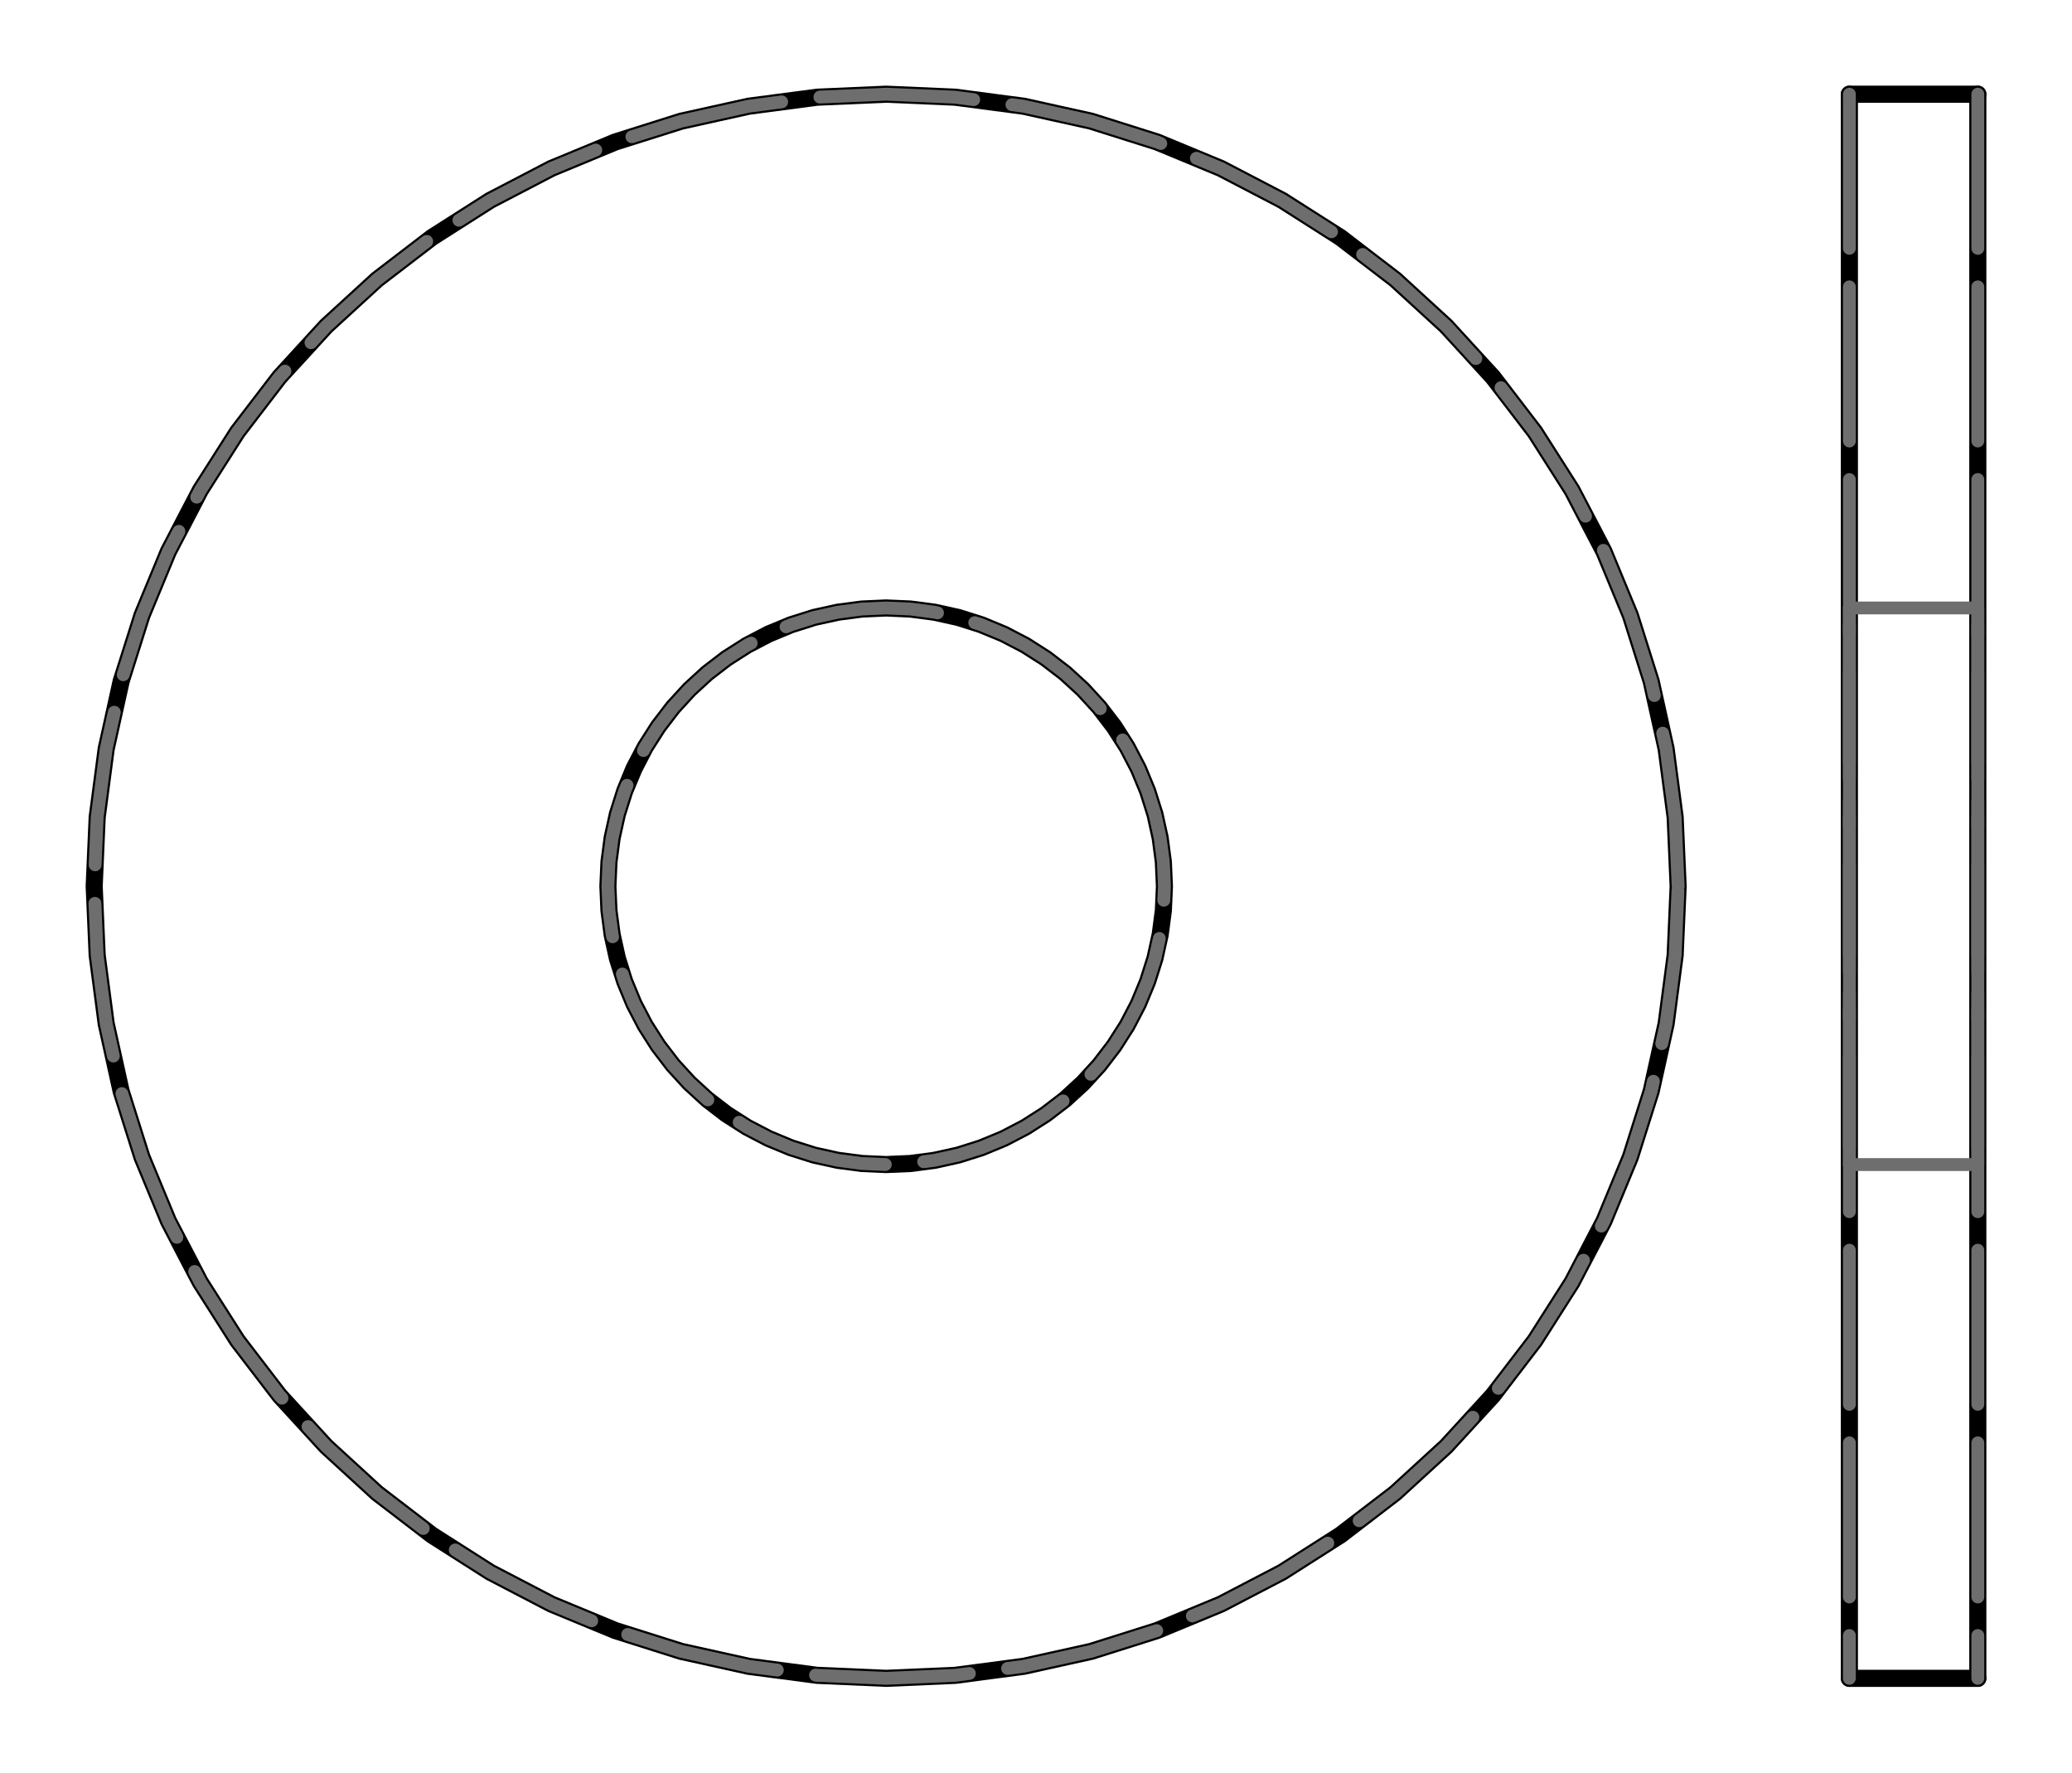
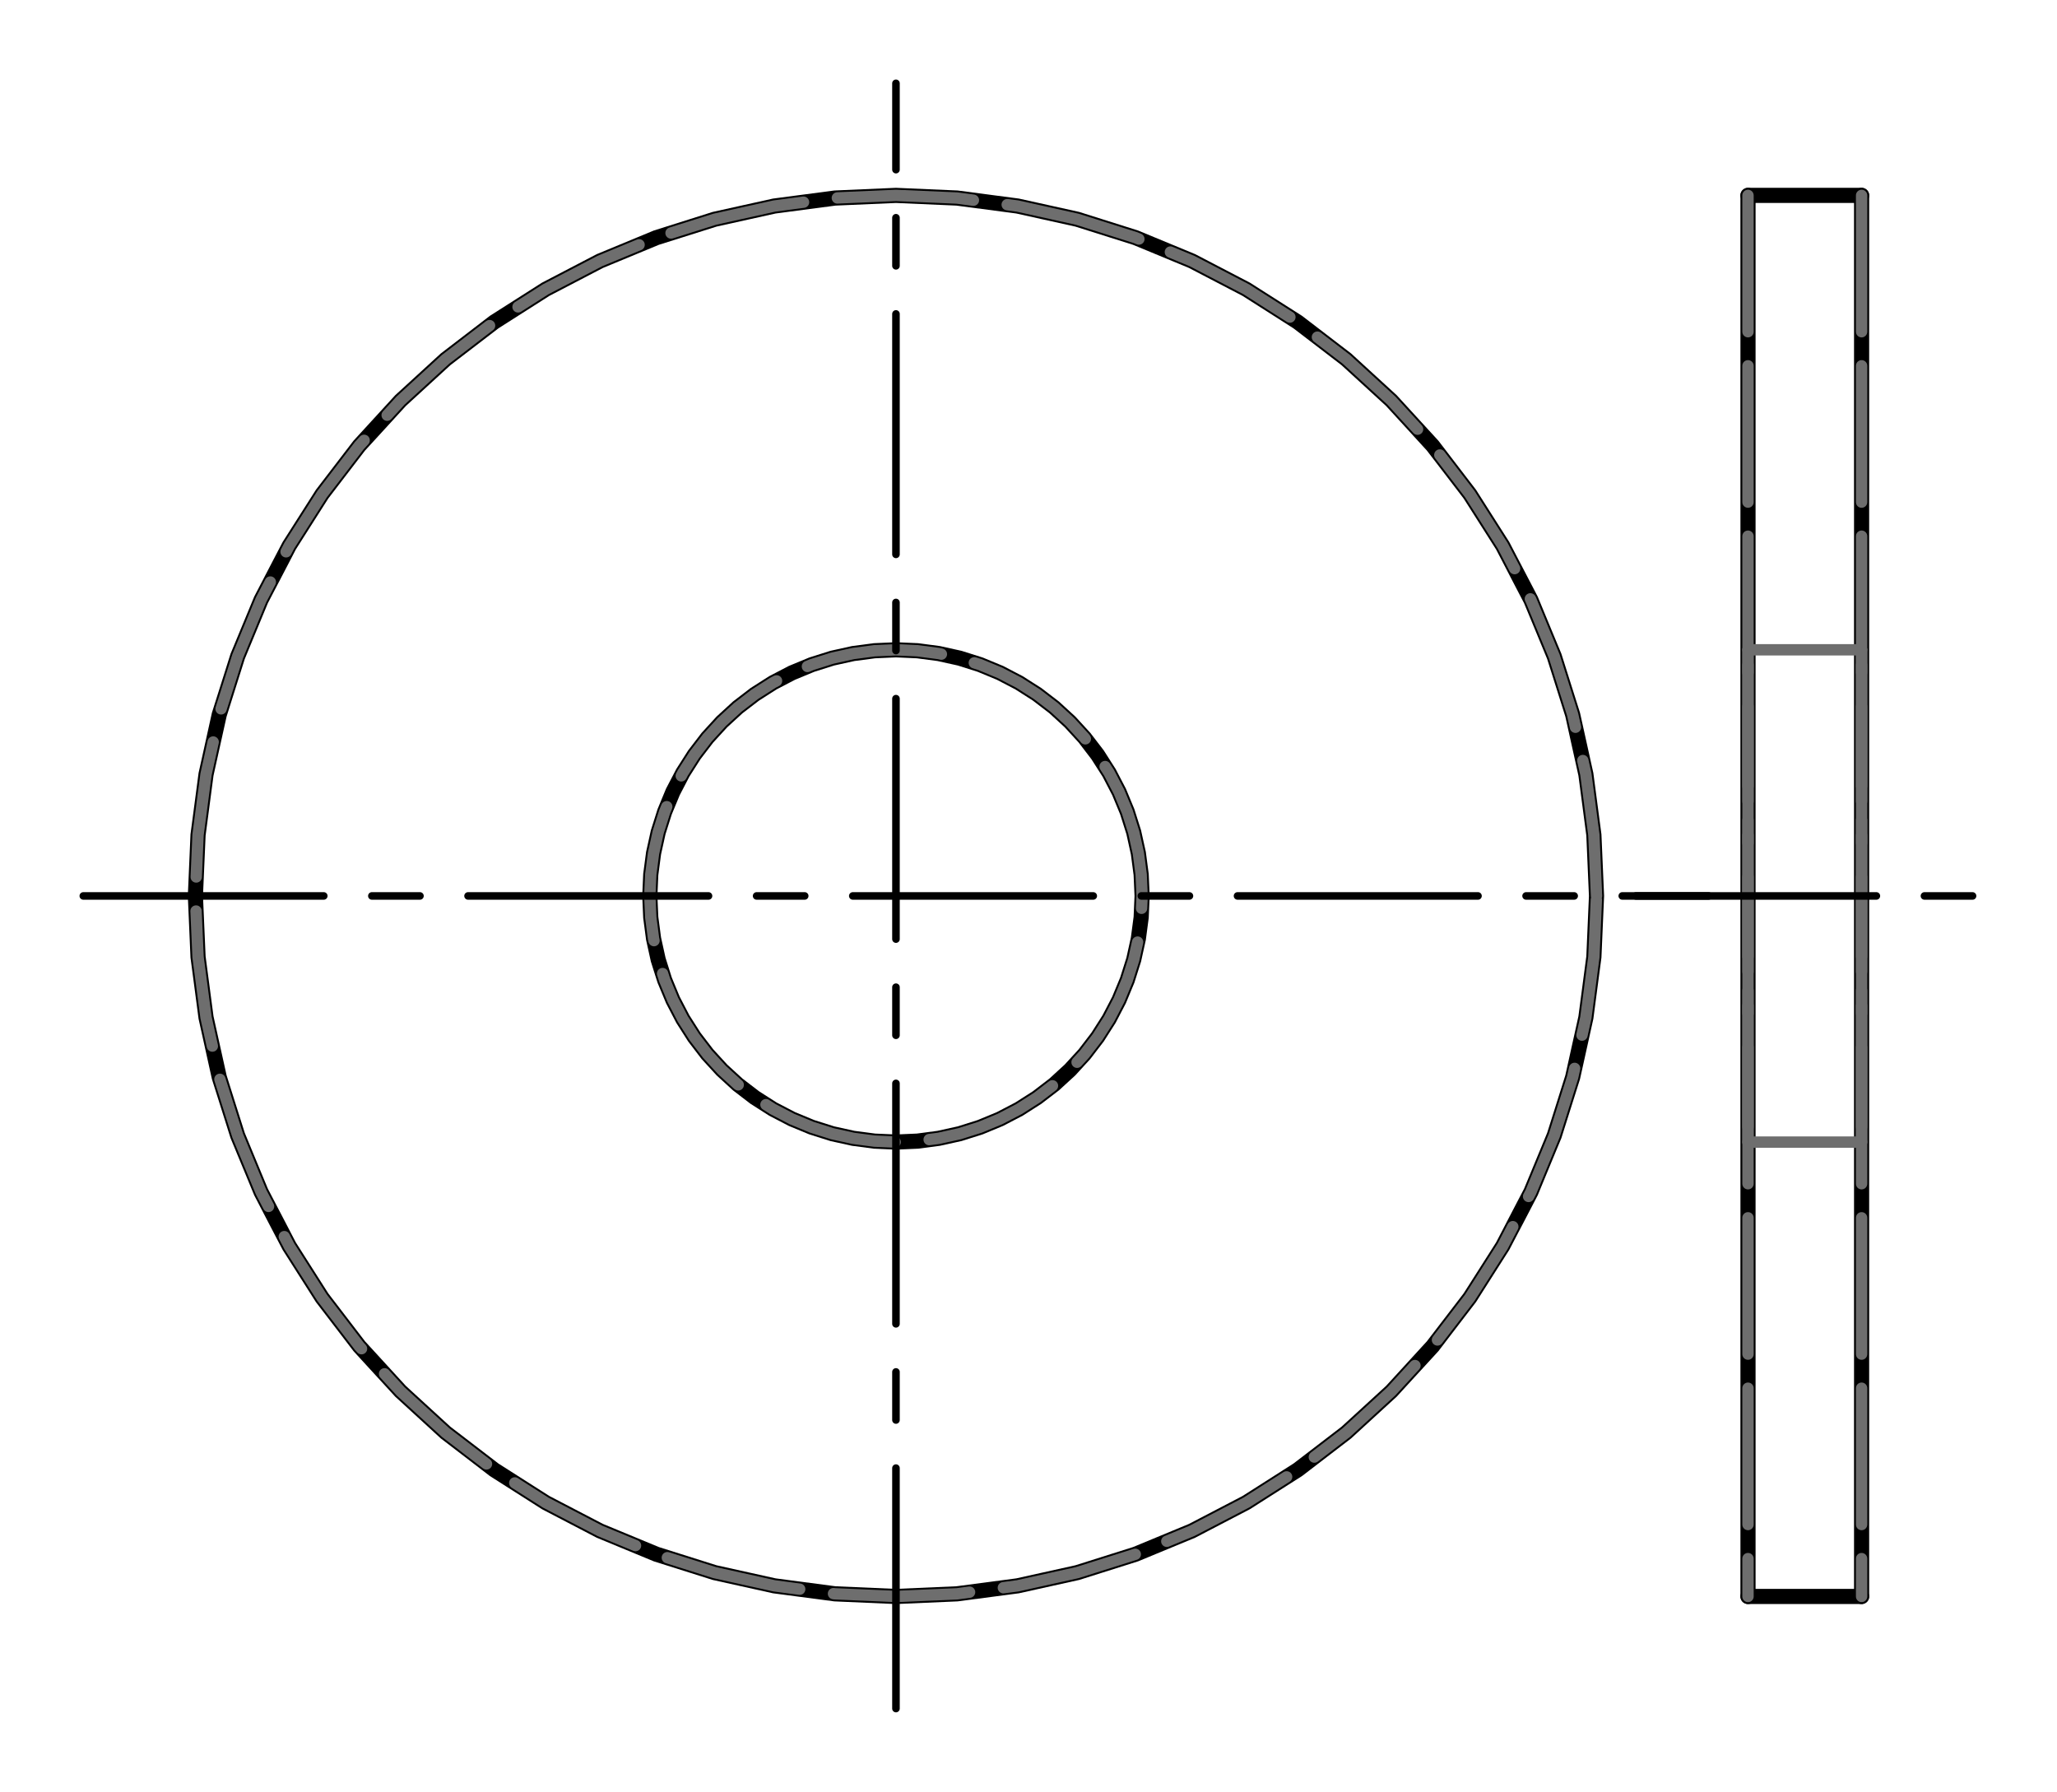
- <svg xmlns="http://www.w3.org/2000/svg" width="48.4mm" height="41.4mm" viewBox="-20.7 -20.7 48.4 41.4" version="1.1">
+ <svg xmlns="http://www.w3.org/2000/svg" width="54.32mm" height="47.32mm" viewBox="-23.66 -23.66 54.32 47.32" version="1.1">
  <g transform="scale(1,-1)" stroke-linecap="round">
    <g fill="none" stroke="rgb(0,0,0)" stroke-width="0.4" id="Visible">
      <path d="M 18.5,0.0 L 18.43,1.612 L 18.219,3.212 L 17.87,4.788 L 17.384,6.327 L 16.767,7.818 L 16.021,9.25 L 15.154,10.611 L 14.172,11.892 L 13.082,13.082 L 11.892,14.172 L 10.611,15.154 L 9.25,16.021 L 7.818,16.767 L 6.327,17.384 L 4.788,17.87 L 3.212,18.219 L 1.612,18.43 L 0.0,18.5 L -1.612,18.43 L -3.212,18.219 L -4.788,17.87 L -6.327,17.384 L -7.818,16.767 L -9.25,16.021 L -10.611,15.154 L -11.892,14.172 L -13.082,13.082 L -14.172,11.892 L -15.154,10.611 L -16.021,9.25 L -16.767,7.818 L -17.384,6.327 L -17.87,4.788 L -18.219,3.212 L -18.43,1.612 L -18.5,0.0 L -18.43,-1.612 L -18.219,-3.212 L -17.87,-4.788 L -17.384,-6.327 L -16.767,-7.818 L -16.021,-9.25 L -15.154,-10.611 L -14.172,-11.892 L -13.082,-13.082 L -11.892,-14.172 L -10.611,-15.154 L -9.25,-16.021 L -7.818,-16.767 L -6.327,-17.384 L -4.788,-17.87 L -3.212,-18.219 L -1.612,-18.43 L -0.0,-18.5 L 1.612,-18.43 L 3.212,-18.219 L 4.788,-17.87 L 6.327,-17.384 L 7.818,-16.767 L 9.25,-16.021 L 10.611,-15.154 L 11.892,-14.172 L 13.082,-13.082 L 14.172,-11.892 L 15.154,-10.611 L 16.021,-9.25 L 16.767,-7.818 L 17.384,-6.327 L 17.87,-4.788 L 18.219,-3.212 L 18.43,-1.612 L 18.5,-0.0" />
      <path d="M 6.5,0.0 L 6.475,0.567 L 6.401,1.129 L 6.279,1.682 L 6.108,2.223 L 5.891,2.747 L 5.629,3.25 L 5.324,3.728 L 4.979,4.178 L 4.596,4.596 L 4.178,4.979 L 3.728,5.324 L 3.25,5.629 L 2.747,5.891 L 2.223,6.108 L 1.682,6.279 L 1.129,6.401 L 0.567,6.475 L -0.0,6.5 L -0.567,6.475 L -1.129,6.401 L -1.682,6.279 L -2.223,6.108 L -2.747,5.891 L -3.25,5.629 L -3.728,5.324 L -4.178,4.979 L -4.596,4.596 L -4.979,4.178 L -5.324,3.728 L -5.629,3.25 L -5.891,2.747 L -6.108,2.223 L -6.279,1.682 L -6.401,1.129 L -6.475,0.567 L -6.5,-0.0 L -6.475,-0.567 L -6.401,-1.129 L -6.279,-1.682 L -6.108,-2.223 L -5.891,-2.747 L -5.629,-3.25 L -5.324,-3.728 L -4.979,-4.178 L -4.596,-4.596 L -4.178,-4.979 L -3.728,-5.324 L -3.25,-5.629 L -2.747,-5.891 L -2.223,-6.108 L -1.682,-6.279 L -1.129,-6.401 L -0.567,-6.475 L 0.0,-6.5 L 0.567,-6.475 L 1.129,-6.401 L 1.682,-6.279 L 2.223,-6.108 L 2.747,-5.891 L 3.25,-5.629 L 3.728,-5.324 L 4.178,-4.979 L 4.596,-4.596 L 4.979,-4.178 L 5.324,-3.728 L 5.629,-3.25 L 5.891,-2.747 L 6.108,-2.223 L 6.279,-1.682 L 6.401,-1.129 L 6.475,-0.567 L 6.5,0.0" />
      <path d="M 22.5,-18.5 L 22.5,-17.986 L 22.5,-17.472 L 22.5,-16.958 L 22.5,-16.444 L 22.5,-15.931 L 22.5,-15.417 L 22.5,-14.903 L 22.5,-14.389 L 22.5,-13.875 L 22.5,-13.361 L 22.5,-12.847 L 22.5,-12.333 L 22.5,-11.819 L 22.5,-11.306 L 22.5,-10.792 L 22.5,-10.278 L 22.5,-9.764 L 22.5,-9.25 L 22.5,-8.736 L 22.5,-8.222 L 22.5,-7.708 L 22.5,-7.194 L 22.5,-6.681 L 22.5,-6.167 L 22.5,-5.653 L 22.5,-5.139 L 22.5,-4.625 L 22.5,-4.111 L 22.5,-3.597 L 22.5,-3.083 L 22.5,-2.569 L 22.5,-2.056 L 22.5,-1.542 L 22.5,-1.028 L 22.5,-0.514 L 22.5,0.0 L 22.5,0.514 L 22.5,1.028 L 22.5,1.542 L 22.5,2.056 L 22.5,2.569 L 22.5,3.083 L 22.5,3.597 L 22.5,4.111 L 22.5,4.625 L 22.5,5.139 L 22.5,5.653 L 22.5,6.167 L 22.5,6.681 L 22.5,7.194 L 22.5,7.708 L 22.5,8.222 L 22.5,8.736 L 22.5,9.25 L 22.5,9.764 L 22.5,10.278 L 22.5,10.792 L 22.5,11.306 L 22.5,11.819 L 22.5,12.333 L 22.5,12.847 L 22.5,13.361 L 22.5,13.875 L 22.5,14.389 L 22.5,14.903 L 22.5,15.417 L 22.5,15.931 L 22.5,16.444 L 22.5,16.958 L 22.5,17.472 L 22.5,17.986 L 22.5,18.5" />
      <path d="M 25.5,18.5 L 25.458,18.5 L 25.417,18.5 L 25.375,18.5 L 25.333,18.5 L 25.292,18.5 L 25.25,18.5 L 25.208,18.5 L 25.167,18.5 L 25.125,18.5 L 25.083,18.5 L 25.042,18.5 L 25.0,18.5 L 24.958,18.5 L 24.917,18.5 L 24.875,18.5 L 24.833,18.5 L 24.792,18.5 L 24.75,18.5 L 24.708,18.5 L 24.667,18.5 L 24.625,18.5 L 24.583,18.5 L 24.542,18.5 L 24.5,18.5 L 24.458,18.5 L 24.417,18.5 L 24.375,18.5 L 24.333,18.5 L 24.292,18.5 L 24.25,18.5 L 24.208,18.5 L 24.167,18.5 L 24.125,18.5 L 24.083,18.5 L 24.042,18.5 L 24.0,18.5 L 23.958,18.5 L 23.917,18.5 L 23.875,18.5 L 23.833,18.5 L 23.792,18.5 L 23.75,18.5 L 23.708,18.5 L 23.667,18.5 L 23.625,18.5 L 23.583,18.5 L 23.542,18.5 L 23.5,18.5 L 23.458,18.5 L 23.417,18.5 L 23.375,18.5 L 23.333,18.5 L 23.292,18.5 L 23.25,18.5 L 23.208,18.5 L 23.167,18.5 L 23.125,18.5 L 23.083,18.5 L 23.042,18.5 L 23.0,18.5 L 22.958,18.5 L 22.917,18.5 L 22.875,18.5 L 22.833,18.5 L 22.792,18.5 L 22.75,18.5 L 22.708,18.5 L 22.667,18.5 L 22.625,18.5 L 22.583,18.5 L 22.542,18.5 L 22.5,18.5" />
      <path d="M 25.5,-18.5 L 25.5,-17.986 L 25.5,-17.472 L 25.5,-16.958 L 25.5,-16.444 L 25.5,-15.931 L 25.5,-15.417 L 25.5,-14.903 L 25.5,-14.389 L 25.5,-13.875 L 25.5,-13.361 L 25.5,-12.847 L 25.5,-12.333 L 25.5,-11.819 L 25.5,-11.306 L 25.5,-10.792 L 25.5,-10.278 L 25.5,-9.764 L 25.5,-9.25 L 25.5,-8.736 L 25.5,-8.222 L 25.5,-7.708 L 25.5,-7.194 L 25.5,-6.681 L 25.5,-6.167 L 25.5,-5.653 L 25.5,-5.139 L 25.5,-4.625 L 25.5,-4.111 L 25.5,-3.597 L 25.5,-3.083 L 25.5,-2.569 L 25.5,-2.056 L 25.5,-1.542 L 25.5,-1.028 L 25.5,-0.514 L 25.5,0.0 L 25.5,0.514 L 25.5,1.028 L 25.5,1.542 L 25.5,2.056 L 25.5,2.569 L 25.5,3.083 L 25.5,3.597 L 25.5,4.111 L 25.5,4.625 L 25.5,5.139 L 25.5,5.653 L 25.5,6.167 L 25.5,6.681 L 25.5,7.194 L 25.5,7.708 L 25.5,8.222 L 25.5,8.736 L 25.5,9.25 L 25.5,9.764 L 25.5,10.278 L 25.5,10.792 L 25.5,11.306 L 25.5,11.819 L 25.5,12.333 L 25.5,12.847 L 25.5,13.361 L 25.5,13.875 L 25.5,14.389 L 25.5,14.903 L 25.5,15.417 L 25.5,15.931 L 25.5,16.444 L 25.5,16.958 L 25.5,17.472 L 25.5,17.986 L 25.5,18.5" />
      <path d="M 25.5,-18.5 L 25.458,-18.5 L 25.417,-18.5 L 25.375,-18.5 L 25.333,-18.5 L 25.292,-18.5 L 25.25,-18.5 L 25.208,-18.5 L 25.167,-18.5 L 25.125,-18.5 L 25.083,-18.5 L 25.042,-18.5 L 25.0,-18.5 L 24.958,-18.5 L 24.917,-18.5 L 24.875,-18.5 L 24.833,-18.5 L 24.792,-18.5 L 24.75,-18.5 L 24.708,-18.5 L 24.667,-18.5 L 24.625,-18.5 L 24.583,-18.5 L 24.542,-18.5 L 24.5,-18.5 L 24.458,-18.5 L 24.417,-18.5 L 24.375,-18.5 L 24.333,-18.5 L 24.292,-18.5 L 24.25,-18.5 L 24.208,-18.5 L 24.167,-18.5 L 24.125,-18.5 L 24.083,-18.5 L 24.042,-18.5 L 24.0,-18.5 L 23.958,-18.5 L 23.917,-18.5 L 23.875,-18.5 L 23.833,-18.5 L 23.792,-18.5 L 23.75,-18.5 L 23.708,-18.5 L 23.667,-18.5 L 23.625,-18.5 L 23.583,-18.5 L 23.542,-18.5 L 23.5,-18.5 L 23.458,-18.5 L 23.417,-18.5 L 23.375,-18.5 L 23.333,-18.5 L 23.292,-18.5 L 23.25,-18.5 L 23.208,-18.5 L 23.167,-18.5 L 23.125,-18.5 L 23.083,-18.5 L 23.042,-18.5 L 23.0,-18.5 L 22.958,-18.5 L 22.917,-18.5 L 22.875,-18.5 L 22.833,-18.5 L 22.792,-18.5 L 22.75,-18.5 L 22.708,-18.5 L 22.667,-18.5 L 22.625,-18.5 L 22.583,-18.5 L 22.542,-18.5 L 22.5,-18.5" />
    </g>
    <g fill="none" stroke="rgb(110,110,110)" stroke-width="0.3" id="Hidden" stroke-dasharray="3.6 0.9">
      <path d="M 18.5,0.0 L 18.43,1.612 L 18.219,3.212 L 17.87,4.788 L 17.384,6.327 L 16.767,7.818 L 16.021,9.25 L 15.154,10.611 L 14.172,11.892 L 13.082,13.082 L 11.892,14.172 L 10.611,15.154 L 9.25,16.021 L 7.818,16.767 L 6.327,17.384 L 4.788,17.87 L 3.212,18.219 L 1.612,18.43 L 0.0,18.5 L -1.612,18.43 L -3.212,18.219 L -4.788,17.87 L -6.327,17.384 L -7.818,16.767 L -9.25,16.021 L -10.611,15.154 L -11.892,14.172 L -13.082,13.082 L -14.172,11.892 L -15.154,10.611 L -16.021,9.25 L -16.767,7.818 L -17.384,6.327 L -17.87,4.788 L -18.219,3.212 L -18.43,1.612 L -18.5,0.0 L -18.43,-1.612 L -18.219,-3.212 L -17.87,-4.788 L -17.384,-6.327 L -16.767,-7.818 L -16.021,-9.25 L -15.154,-10.611 L -14.172,-11.892 L -13.082,-13.082 L -11.892,-14.172 L -10.611,-15.154 L -9.25,-16.021 L -7.818,-16.767 L -6.327,-17.384 L -4.788,-17.87 L -3.212,-18.219 L -1.612,-18.43 L -0.0,-18.5 L 1.612,-18.43 L 3.212,-18.219 L 4.788,-17.87 L 6.327,-17.384 L 7.818,-16.767 L 9.25,-16.021 L 10.611,-15.154 L 11.892,-14.172 L 13.082,-13.082 L 14.172,-11.892 L 15.154,-10.611 L 16.021,-9.25 L 16.767,-7.818 L 17.384,-6.327 L 17.87,-4.788 L 18.219,-3.212 L 18.43,-1.612 L 18.5,-0.0" />
      <path d="M 6.5,0.0 L 6.475,0.567 L 6.401,1.129 L 6.279,1.682 L 6.108,2.223 L 5.891,2.747 L 5.629,3.25 L 5.324,3.728 L 4.979,4.178 L 4.596,4.596 L 4.178,4.979 L 3.728,5.324 L 3.25,5.629 L 2.747,5.891 L 2.223,6.108 L 1.682,6.279 L 1.129,6.401 L 0.567,6.475 L -0.0,6.5 L -0.567,6.475 L -1.129,6.401 L -1.682,6.279 L -2.223,6.108 L -2.747,5.891 L -3.25,5.629 L -3.728,5.324 L -4.178,4.979 L -4.596,4.596 L -4.979,4.178 L -5.324,3.728 L -5.629,3.25 L -5.891,2.747 L -6.108,2.223 L -6.279,1.682 L -6.401,1.129 L -6.475,0.567 L -6.5,-0.0 L -6.475,-0.567 L -6.401,-1.129 L -6.279,-1.682 L -6.108,-2.223 L -5.891,-2.747 L -5.629,-3.25 L -5.324,-3.728 L -4.979,-4.178 L -4.596,-4.596 L -4.178,-4.979 L -3.728,-5.324 L -3.25,-5.629 L -2.747,-5.891 L -2.223,-6.108 L -1.682,-6.279 L -1.129,-6.401 L -0.567,-6.475 L 0.0,-6.5 L 0.567,-6.475 L 1.129,-6.401 L 1.682,-6.279 L 2.223,-6.108 L 2.747,-5.891 L 3.25,-5.629 L 3.728,-5.324 L 4.178,-4.979 L 4.596,-4.596 L 4.979,-4.178 L 5.324,-3.728 L 5.629,-3.25 L 5.891,-2.747 L 6.108,-2.223 L 6.279,-1.682 L 6.401,-1.129 L 6.475,-0.567 L 6.5,0.0" />
      <path d="M 22.5,18.5 L 22.5,17.986 L 22.5,17.472 L 22.5,16.958 L 22.5,16.444 L 22.5,15.931 L 22.5,15.417 L 22.5,14.903 L 22.5,14.389 L 22.5,13.875 L 22.5,13.361 L 22.5,12.847 L 22.5,12.333 L 22.5,11.819 L 22.5,11.306 L 22.5,10.792 L 22.5,10.278 L 22.5,9.764 L 22.5,9.25 L 22.5,8.736 L 22.5,8.222 L 22.5,7.708 L 22.5,7.194 L 22.5,6.681 L 22.5,6.167 L 22.5,5.653 L 22.5,5.139 L 22.5,4.625 L 22.5,4.111 L 22.5,3.597 L 22.5,3.083 L 22.5,2.569 L 22.5,2.056 L 22.5,1.542 L 22.5,1.028 L 22.5,0.514 L 22.5,0.0 L 22.5,-0.514 L 22.5,-1.028 L 22.5,-1.542 L 22.5,-2.056 L 22.5,-2.569 L 22.5,-3.083 L 22.5,-3.597 L 22.5,-4.111 L 22.5,-4.625 L 22.5,-5.139 L 22.5,-5.653 L 22.5,-6.167 L 22.5,-6.681 L 22.5,-7.194 L 22.5,-7.708 L 22.5,-8.222 L 22.5,-8.736 L 22.5,-9.25 L 22.5,-9.764 L 22.5,-10.278 L 22.5,-10.792 L 22.5,-11.306 L 22.5,-11.819 L 22.5,-12.333 L 22.5,-12.847 L 22.5,-13.361 L 22.5,-13.875 L 22.5,-14.389 L 22.5,-14.903 L 22.5,-15.417 L 22.5,-15.931 L 22.5,-16.444 L 22.5,-16.958 L 22.5,-17.472 L 22.5,-17.986 L 22.5,-18.5" />
      <path d="M 25.5,18.5 L 25.5,17.986 L 25.5,17.472 L 25.5,16.958 L 25.5,16.444 L 25.5,15.931 L 25.5,15.417 L 25.5,14.903 L 25.5,14.389 L 25.5,13.875 L 25.5,13.361 L 25.5,12.847 L 25.5,12.333 L 25.5,11.819 L 25.5,11.306 L 25.5,10.792 L 25.5,10.278 L 25.5,9.764 L 25.5,9.25 L 25.5,8.736 L 25.5,8.222 L 25.5,7.708 L 25.5,7.194 L 25.5,6.681 L 25.5,6.167 L 25.5,5.653 L 25.5,5.139 L 25.5,4.625 L 25.5,4.111 L 25.5,3.597 L 25.5,3.083 L 25.5,2.569 L 25.5,2.056 L 25.5,1.542 L 25.5,1.028 L 25.5,0.514 L 25.5,0.0 L 25.5,-0.514 L 25.5,-1.028 L 25.5,-1.542 L 25.5,-2.056 L 25.5,-2.569 L 25.5,-3.083 L 25.5,-3.597 L 25.5,-4.111 L 25.5,-4.625 L 25.5,-5.139 L 25.5,-5.653 L 25.5,-6.167 L 25.5,-6.681 L 25.5,-7.194 L 25.5,-7.708 L 25.5,-8.222 L 25.5,-8.736 L 25.5,-9.25 L 25.5,-9.764 L 25.5,-10.278 L 25.5,-10.792 L 25.5,-11.306 L 25.5,-11.819 L 25.5,-12.333 L 25.5,-12.847 L 25.5,-13.361 L 25.5,-13.875 L 25.5,-14.389 L 25.5,-14.903 L 25.5,-15.417 L 25.5,-15.931 L 25.5,-16.444 L 25.5,-16.958 L 25.5,-17.472 L 25.5,-17.986 L 25.5,-18.5" />
      <path d="M 22.5,6.5 L 22.5,6.319 L 22.5,6.139 L 22.5,5.958 L 22.5,5.778 L 22.5,5.597 L 22.5,5.417 L 22.5,5.236 L 22.5,5.056 L 22.5,4.875 L 22.5,4.694 L 22.5,4.514 L 22.5,4.333 L 22.5,4.153 L 22.5,3.972 L 22.5,3.792 L 22.5,3.611 L 22.5,3.431 L 22.5,3.25 L 22.5,3.069 L 22.5,2.889 L 22.5,2.708 L 22.5,2.528 L 22.5,2.347 L 22.5,2.167 L 22.5,1.986 L 22.5,1.806 L 22.5,1.625 L 22.5,1.444 L 22.5,1.264 L 22.5,1.083 L 22.5,0.903 L 22.5,0.722 L 22.5,0.542 L 22.5,0.361 L 22.5,0.181 L 22.5,0.0 L 22.5,-0.181 L 22.5,-0.361 L 22.5,-0.542 L 22.5,-0.722 L 22.5,-0.903 L 22.5,-1.083 L 22.5,-1.264 L 22.5,-1.444 L 22.5,-1.625 L 22.5,-1.806 L 22.5,-1.986 L 22.5,-2.167 L 22.5,-2.347 L 22.5,-2.528 L 22.5,-2.708 L 22.5,-2.889 L 22.5,-3.069 L 22.5,-3.25 L 22.5,-3.431 L 22.5,-3.611 L 22.5,-3.792 L 22.5,-3.972 L 22.5,-4.153 L 22.5,-4.333 L 22.5,-4.514 L 22.5,-4.694 L 22.5,-4.875 L 22.5,-5.056 L 22.5,-5.236 L 22.5,-5.417 L 22.5,-5.597 L 22.5,-5.778 L 22.5,-5.958 L 22.5,-6.139 L 22.5,-6.319 L 22.5,-6.5" />
      <path d="M 22.5,-6.5 L 22.5,-6.319 L 22.5,-6.139 L 22.5,-5.958 L 22.5,-5.778 L 22.5,-5.597 L 22.5,-5.417 L 22.5,-5.236 L 22.5,-5.056 L 22.5,-4.875 L 22.5,-4.694 L 22.5,-4.514 L 22.5,-4.333 L 22.5,-4.153 L 22.5,-3.972 L 22.5,-3.792 L 22.5,-3.611 L 22.5,-3.431 L 22.5,-3.25 L 22.5,-3.069 L 22.5,-2.889 L 22.5,-2.708 L 22.5,-2.528 L 22.5,-2.347 L 22.5,-2.167 L 22.5,-1.986 L 22.5,-1.806 L 22.5,-1.625 L 22.5,-1.444 L 22.5,-1.264 L 22.5,-1.083 L 22.5,-0.903 L 22.5,-0.722 L 22.5,-0.542 L 22.5,-0.361 L 22.5,-0.181 L 22.5,0.0 L 22.5,0.181 L 22.5,0.361 L 22.5,0.542 L 22.5,0.722 L 22.5,0.903 L 22.5,1.083 L 22.5,1.264 L 22.5,1.444 L 22.5,1.625 L 22.5,1.806 L 22.5,1.986 L 22.5,2.167 L 22.5,2.347 L 22.5,2.528 L 22.5,2.708 L 22.5,2.889 L 22.5,3.069 L 22.5,3.25 L 22.5,3.431 L 22.5,3.611 L 22.5,3.792 L 22.5,3.972 L 22.5,4.153 L 22.5,4.333 L 22.5,4.514 L 22.5,4.694 L 22.5,4.875 L 22.5,5.056 L 22.5,5.236 L 22.5,5.417 L 22.5,5.597 L 22.5,5.778 L 22.5,5.958 L 22.5,6.139 L 22.5,6.319 L 22.5,6.5" />
      <path d="M 25.5,6.5 L 25.5,6.319 L 25.5,6.139 L 25.5,5.958 L 25.5,5.778 L 25.5,5.597 L 25.5,5.417 L 25.5,5.236 L 25.5,5.056 L 25.5,4.875 L 25.5,4.694 L 25.5,4.514 L 25.5,4.333 L 25.5,4.153 L 25.5,3.972 L 25.5,3.792 L 25.5,3.611 L 25.5,3.431 L 25.5,3.25 L 25.5,3.069 L 25.5,2.889 L 25.5,2.708 L 25.5,2.528 L 25.5,2.347 L 25.5,2.167 L 25.5,1.986 L 25.5,1.806 L 25.5,1.625 L 25.5,1.444 L 25.5,1.264 L 25.5,1.083 L 25.5,0.903 L 25.5,0.722 L 25.5,0.542 L 25.5,0.361 L 25.5,0.181 L 25.5,0.0 L 25.5,-0.181 L 25.5,-0.361 L 25.5,-0.542 L 25.5,-0.722 L 25.5,-0.903 L 25.5,-1.083 L 25.5,-1.264 L 25.5,-1.444 L 25.5,-1.625 L 25.5,-1.806 L 25.5,-1.986 L 25.5,-2.167 L 25.5,-2.347 L 25.5,-2.528 L 25.5,-2.708 L 25.5,-2.889 L 25.5,-3.069 L 25.5,-3.25 L 25.5,-3.431 L 25.5,-3.611 L 25.5,-3.792 L 25.5,-3.972 L 25.5,-4.153 L 25.5,-4.333 L 25.5,-4.514 L 25.5,-4.694 L 25.5,-4.875 L 25.5,-5.056 L 25.5,-5.236 L 25.5,-5.417 L 25.5,-5.597 L 25.5,-5.778 L 25.5,-5.958 L 25.5,-6.139 L 25.5,-6.319 L 25.5,-6.5" />
      <path d="M 25.5,-6.5 L 25.5,-6.319 L 25.5,-6.139 L 25.5,-5.958 L 25.5,-5.778 L 25.5,-5.597 L 25.5,-5.417 L 25.5,-5.236 L 25.5,-5.056 L 25.5,-4.875 L 25.5,-4.694 L 25.5,-4.514 L 25.5,-4.333 L 25.5,-4.153 L 25.5,-3.972 L 25.5,-3.792 L 25.5,-3.611 L 25.5,-3.431 L 25.5,-3.25 L 25.5,-3.069 L 25.5,-2.889 L 25.5,-2.708 L 25.5,-2.528 L 25.5,-2.347 L 25.5,-2.167 L 25.5,-1.986 L 25.5,-1.806 L 25.5,-1.625 L 25.5,-1.444 L 25.5,-1.264 L 25.5,-1.083 L 25.5,-0.903 L 25.5,-0.722 L 25.5,-0.542 L 25.5,-0.361 L 25.5,-0.181 L 25.5,0.0 L 25.5,0.181 L 25.5,0.361 L 25.5,0.542 L 25.5,0.722 L 25.5,0.903 L 25.5,1.083 L 25.5,1.264 L 25.5,1.444 L 25.5,1.625 L 25.5,1.806 L 25.5,1.986 L 25.5,2.167 L 25.5,2.347 L 25.5,2.528 L 25.5,2.708 L 25.5,2.889 L 25.5,3.069 L 25.5,3.25 L 25.5,3.431 L 25.5,3.611 L 25.5,3.792 L 25.5,3.972 L 25.5,4.153 L 25.5,4.333 L 25.5,4.514 L 25.5,4.694 L 25.5,4.875 L 25.5,5.056 L 25.5,5.236 L 25.5,5.417 L 25.5,5.597 L 25.5,5.778 L 25.5,5.958 L 25.5,6.139 L 25.5,6.319 L 25.5,6.5" />
      <path d="M 25.5,6.5 L 25.458,6.5 L 25.417,6.5 L 25.375,6.5 L 25.333,6.5 L 25.292,6.5 L 25.25,6.5 L 25.208,6.5 L 25.167,6.5 L 25.125,6.5 L 25.083,6.5 L 25.042,6.5 L 25.0,6.5 L 24.958,6.5 L 24.917,6.5 L 24.875,6.5 L 24.833,6.5 L 24.792,6.5 L 24.75,6.5 L 24.708,6.5 L 24.667,6.5 L 24.625,6.5 L 24.583,6.5 L 24.542,6.5 L 24.5,6.5 L 24.458,6.5 L 24.417,6.5 L 24.375,6.5 L 24.333,6.5 L 24.292,6.5 L 24.25,6.5 L 24.208,6.5 L 24.167,6.5 L 24.125,6.5 L 24.083,6.5 L 24.042,6.5 L 24.0,6.5 L 23.958,6.5 L 23.917,6.5 L 23.875,6.5 L 23.833,6.5 L 23.792,6.5 L 23.75,6.5 L 23.708,6.5 L 23.667,6.5 L 23.625,6.5 L 23.583,6.5 L 23.542,6.5 L 23.5,6.5 L 23.458,6.5 L 23.417,6.5 L 23.375,6.5 L 23.333,6.5 L 23.292,6.5 L 23.25,6.5 L 23.208,6.5 L 23.167,6.5 L 23.125,6.5 L 23.083,6.5 L 23.042,6.5 L 23.0,6.5 L 22.958,6.5 L 22.917,6.5 L 22.875,6.5 L 22.833,6.5 L 22.792,6.5 L 22.75,6.5 L 22.708,6.5 L 22.667,6.5 L 22.625,6.5 L 22.583,6.5 L 22.542,6.5 L 22.5,6.5" />
      <path d="M 25.5,-6.5 L 25.458,-6.5 L 25.417,-6.5 L 25.375,-6.5 L 25.333,-6.5 L 25.292,-6.5 L 25.25,-6.5 L 25.208,-6.5 L 25.167,-6.5 L 25.125,-6.5 L 25.083,-6.5 L 25.042,-6.5 L 25.0,-6.5 L 24.958,-6.5 L 24.917,-6.5 L 24.875,-6.5 L 24.833,-6.5 L 24.792,-6.5 L 24.75,-6.5 L 24.708,-6.5 L 24.667,-6.5 L 24.625,-6.5 L 24.583,-6.5 L 24.542,-6.5 L 24.5,-6.5 L 24.458,-6.5 L 24.417,-6.5 L 24.375,-6.5 L 24.333,-6.5 L 24.292,-6.5 L 24.25,-6.5 L 24.208,-6.5 L 24.167,-6.5 L 24.125,-6.5 L 24.083,-6.5 L 24.042,-6.5 L 24.0,-6.5 L 23.958,-6.5 L 23.917,-6.5 L 23.875,-6.5 L 23.833,-6.5 L 23.792,-6.5 L 23.75,-6.5 L 23.708,-6.5 L 23.667,-6.5 L 23.625,-6.5 L 23.583,-6.5 L 23.542,-6.5 L 23.5,-6.5 L 23.458,-6.5 L 23.417,-6.5 L 23.375,-6.5 L 23.333,-6.5 L 23.292,-6.5 L 23.25,-6.5 L 23.208,-6.5 L 23.167,-6.5 L 23.125,-6.5 L 23.083,-6.5 L 23.042,-6.5 L 23.0,-6.5 L 22.958,-6.5 L 22.917,-6.5 L 22.875,-6.5 L 22.833,-6.5 L 22.792,-6.5 L 22.75,-6.5 L 22.708,-6.5 L 22.667,-6.5 L 22.625,-6.5 L 22.583,-6.5 L 22.542,-6.5 L 22.5,-6.5" />
    </g>
+     <g fill="none" stroke="rgb(0,0,0)" stroke-width="0.2" id="Center" stroke-dasharray="6.35 1.27 1.27 1.27">
+       <line x1="-21.46" y1="0.0" x2="21.46" y2="0.0" />
+       <line x1="0.0" y1="-21.46" x2="0.0" y2="21.46" />
+       <line x1="19.54" y1="0.0" x2="28.46" y2="0.0" />
+     </g>
  </g>
</svg>
